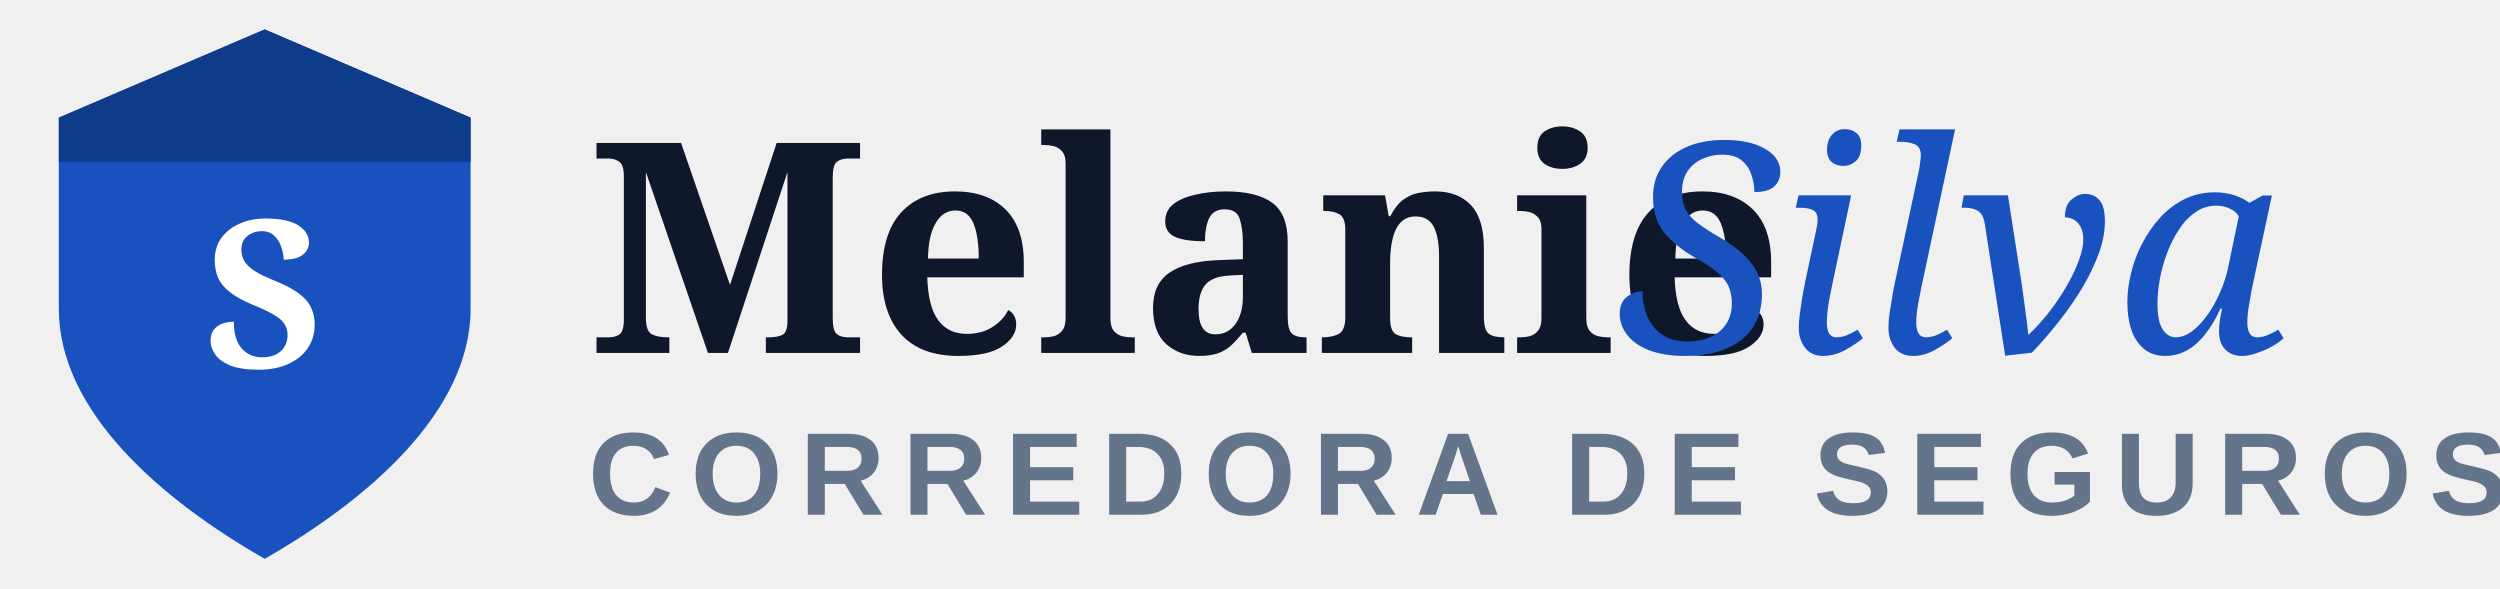
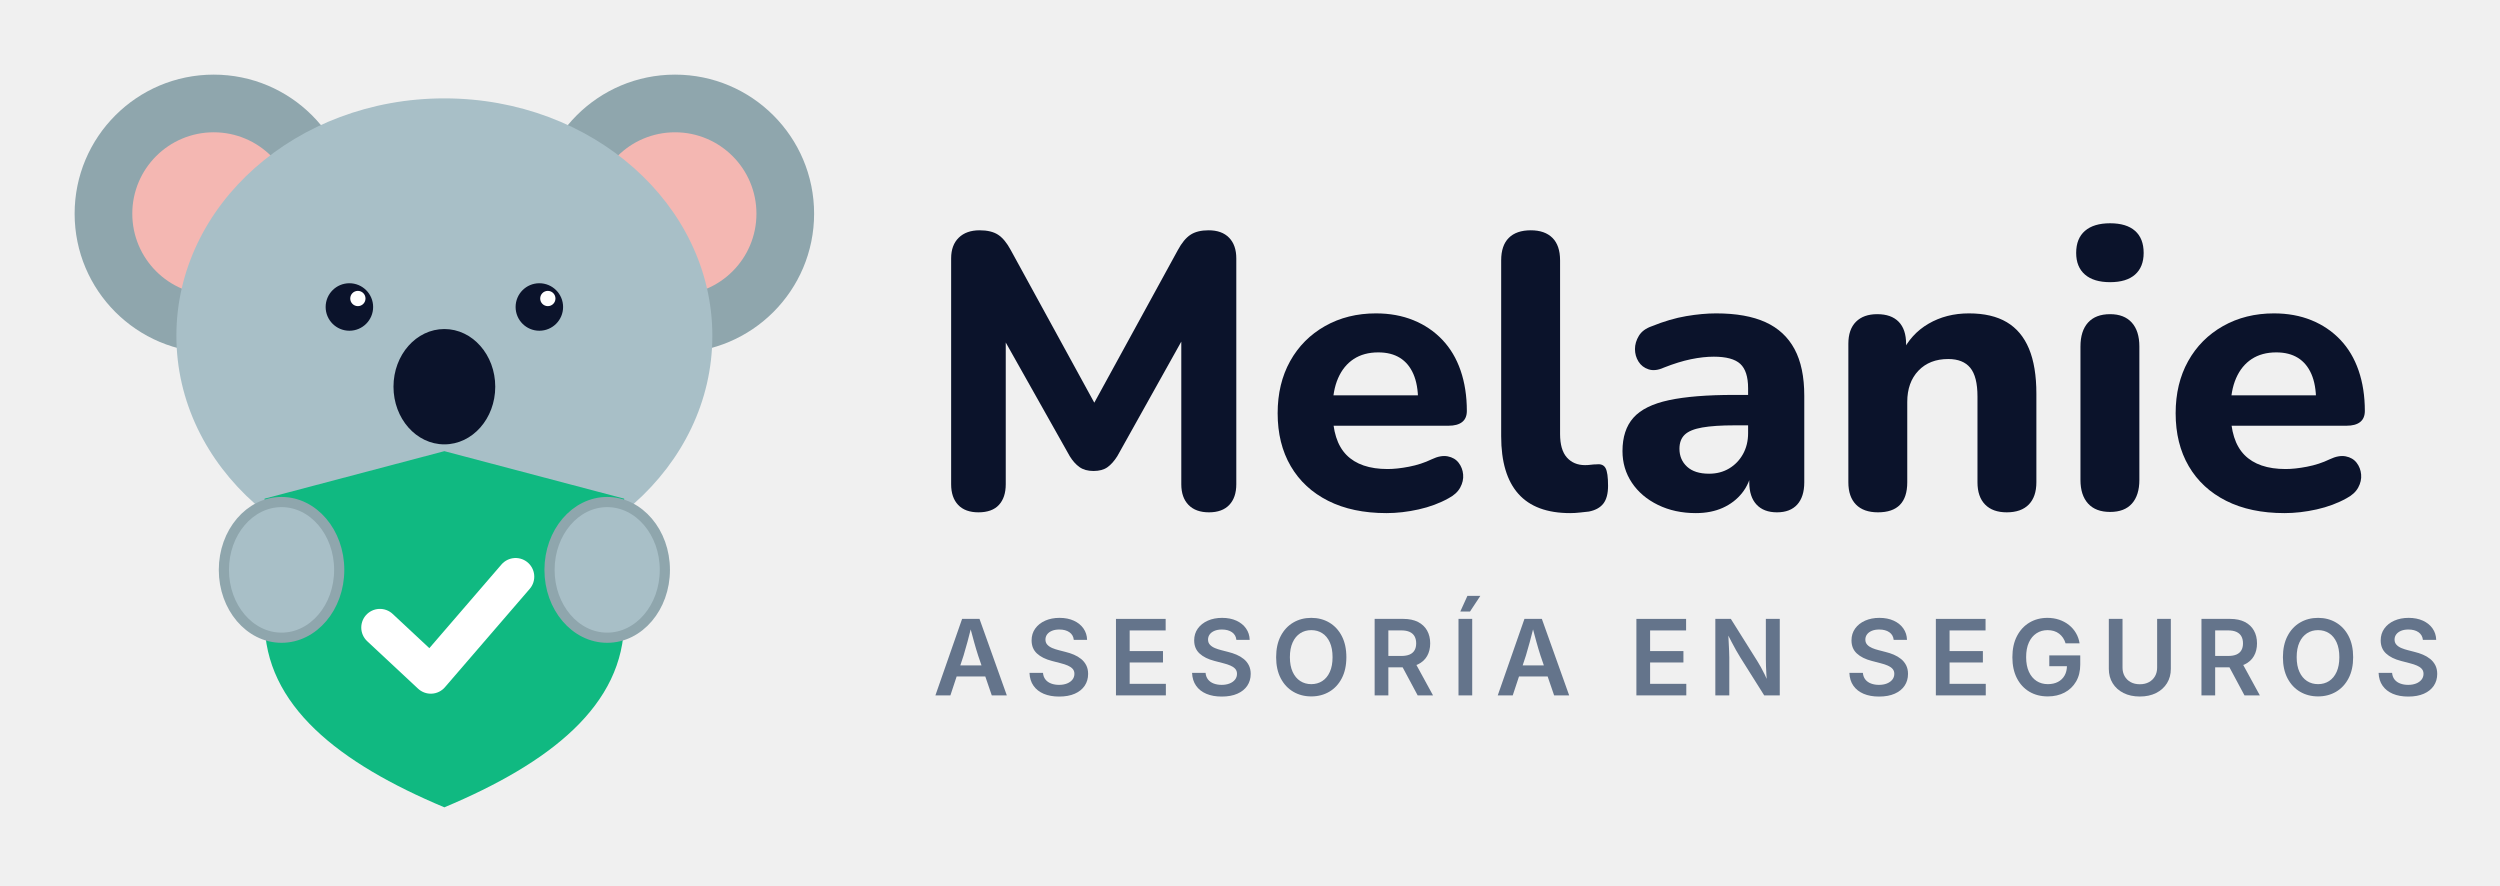
- <svg xmlns="http://www.w3.org/2000/svg" width="170" height="40" viewBox="0 0 170 40" role="img" aria-label="Melanie Silva — Corredora de Seguros">
-   <g>
-     <path d="M4 8 L18 2 L32 8 L32 21 C32 28 25 34 18 38 C11 34 4 28 4 21 Z" fill="#1952BE" />
-     <path d="M4 8 L18 2 L32 8 L32 11 L4 11 Z" fill="#0F3C8A" />
-     <text x="18" y="25" font-family="Georgia, serif" font-size="14" font-weight="700" fill="#FFFFFF" text-anchor="middle">S</text>
+ <svg xmlns="http://www.w3.org/2000/svg" viewBox="0 0 1474 522" width="1474" height="522">
+   <g transform="translate(6,-24)">
+     <g>
+       <circle cx="120" cy="150" r="82" fill="#8FA6AD" />
+       <circle cx="120" cy="150" r="48" fill="#F4B7B2" />
+       <circle cx="392" cy="150" r="82" fill="#8FA6AD" />
+       <circle cx="392" cy="150" r="48" fill="#F4B7B2" />
+       <ellipse cx="256" cy="222" rx="158" ry="140" fill="#A8BFC7" />
+       <circle cx="200" cy="205" r="14" fill="#0B132B" />
+       <circle cx="312" cy="205" r="14" fill="#0B132B" />
+       <circle cx="205" cy="200" r="4.5" fill="#FFFFFF" />
+       <circle cx="317" cy="200" r="4.5" fill="#FFFFFF" />
+       <ellipse cx="256" cy="252" rx="30" ry="34" fill="#0B132B" />
+       <path d="M150 318 L256 290 L362 318 V390 C362 440 318 474 256 500 C194 474 150 440 150 390 Z" fill="#10B981" stroke="#FFFFFF" stroke-width="0" />
+       <path d="M218 394 L248 422 L298 364" fill="none" stroke="#FFFFFF" stroke-width="22" stroke-linecap="round" stroke-linejoin="round" />
+       <ellipse cx="160" cy="360" rx="34" ry="40" fill="#A8BFC7" stroke="#8FA6AD" stroke-width="6" />
+       <ellipse cx="352" cy="360" rx="34" ry="40" fill="#A8BFC7" stroke="#8FA6AD" stroke-width="6" />
+     </g>
  </g>
-   <text x="40" y="24" font-family="Georgia, serif" font-size="20" font-weight="700" fill="#0F172A">Melanie</text>
-   <text x="110" y="24" font-family="Georgia, serif" font-size="20" font-weight="500" font-style="italic" fill="#1952BE">Silva</text>
-   <text x="40" y="35" font-family="Arial, sans-serif" font-size="8" font-weight="600" letter-spacing="1.2" fill="#64748B">CORREDORA DE SEGUROS · SBS J-0941</text>
+   <g fill="#0B132B" transform="translate(544,300)">
+     <path transform="translate(0.00,0) scale(0.23,-0.23)" d="M143 -9Q109 -9 91.0 10.0Q73 29 73 63V642Q73 676 92.5 695.0Q112 714 146 714Q176 714 193.5 702.5Q211 691 226 663L457 241H423L654 663Q669 691 686.5 702.5Q704 714 733 714Q767 714 785.5 695.0Q804 676 804 642V63Q804 29 786.0 10.0Q768 -9 734 -9Q700 -9 681.5 10.0Q663 29 663 63V468H685L499 135Q487 116 473.5 106.5Q460 97 438 97Q416 97 402.0 107.0Q388 117 377 135L189 469H213V63Q213 29 195.5 10.0Q178 -9 143 -9Z" />
+     <path transform="translate(201.48,0) scale(0.23,-0.23)" d="M313 -11Q226 -11 163.5 20.5Q101 52 67.5 109.5Q34 167 34 245Q34 321 66.0 378.5Q98 436 155.5 468.5Q213 501 286 501Q339 501 382.0 483.5Q425 466 456.0 433.5Q487 401 503.0 354.5Q519 308 519 251Q519 232 507.0 222.5Q495 213 472 213H158V291H410L394 277Q394 318 382.0 345.5Q370 373 347.5 387.0Q325 401 292 401Q255 401 229.0 384.0Q203 367 189.0 335.0Q175 303 175 258V250Q175 174 210.5 138.0Q246 102 316 102Q340 102 371.0 108.0Q402 114 429 127Q452 138 470.0 134.5Q488 131 498.0 118.0Q508 105 509.5 88.0Q511 71 502.0 54.5Q493 38 472 27Q438 8 395.5 -1.5Q353 -11 313 -11Z" />
+     <path transform="translate(327.75,0) scale(0.23,-0.23)" d="M235 -11Q146 -11 102.0 38.5Q58 88 58 186V637Q58 675 77.5 694.5Q97 714 134 714Q170 714 189.5 694.5Q209 675 209 637V192Q209 151 226.5 131.5Q244 112 273 112Q281 112 288.0 113.0Q295 114 303 114Q319 116 325.5 104.5Q332 93 332 59Q332 29 320.0 13.5Q308 -2 283 -7Q273 -8 260.0 -9.5Q247 -11 235 -11Z" />
+     <path transform="translate(404.34,0) scale(0.23,-0.23)" d="M224 -11Q170 -11 127.0 10.0Q84 31 60.0 67.0Q36 103 36 148Q36 202 64.0 233.5Q92 265 155.0 278.5Q218 292 322 292H375V214H323Q272 214 240.5 208.5Q209 203 195.5 190.0Q182 177 182 154Q182 126 201.5 108.0Q221 90 258 90Q287 90 309.5 103.5Q332 117 345.0 140.5Q358 164 358 194V309Q358 353 338.0 371.5Q318 390 270 390Q243 390 211.5 383.5Q180 377 142 362Q120 352 103.0 357.5Q86 363 77.0 377.5Q68 392 68.0 409.5Q68 427 78.0 443.5Q88 460 111 468Q158 487 199.5 494.0Q241 501 276 501Q353 501 402.5 478.5Q452 456 477.0 409.5Q502 363 502 290V68Q502 31 484.0 11.0Q466 -9 432 -9Q398 -9 379.5 11.0Q361 31 361 68V105L368 99Q362 65 342.5 40.5Q323 16 293.0 2.5Q263 -11 224 -11Z" />
+     <path transform="translate(532.45,0) scale(0.23,-0.23)" d="M134 -9Q97 -9 77.5 11.0Q58 31 58 68V423Q58 460 77.5 479.5Q97 499 132 499Q168 499 187.0 479.5Q206 460 206 423V366L195 399Q218 448 263.5 474.5Q309 501 367 501Q426 501 464.0 478.5Q502 456 521.0 410.5Q540 365 540 295V68Q540 31 520.5 11.0Q501 -9 464 -9Q428 -9 408.5 11.0Q389 31 389 68V288Q389 339 370.5 361.5Q352 384 314 384Q266 384 237.5 354.0Q209 324 209 274V68Q209 -9 134 -9Z" />
+     <path transform="translate(669.30,0) scale(0.23,-0.23)" d="M134 -8Q97 -8 77.5 13.5Q58 35 58 74V416Q58 456 77.5 477.5Q97 499 134 499Q170 499 189.5 477.5Q209 456 209 416V74Q209 35 190.0 13.5Q171 -8 134 -8ZM134 581Q92 581 69.5 600.5Q47 620 47 656Q47 693 69.5 712.5Q92 732 134 732Q176 732 198.0 712.5Q220 693 220 656Q220 620 198.0 600.5Q176 581 134 581Z" />
+     <path transform="translate(730.94,0) scale(0.23,-0.23)" d="M313 -11Q226 -11 163.5 20.5Q101 52 67.5 109.5Q34 167 34 245Q34 321 66.0 378.5Q98 436 155.5 468.5Q213 501 286 501Q339 501 382.0 483.5Q425 466 456.0 433.5Q487 401 503.0 354.5Q519 308 519 251Q519 232 507.0 222.5Q495 213 472 213H158V291H410L394 277Q394 318 382.0 345.5Q370 373 347.5 387.0Q325 401 292 401Q255 401 229.0 384.0Q203 367 189.0 335.0Q175 303 175 258V250Q175 174 210.5 138.0Q246 102 316 102Q340 102 371.0 108.0Q402 114 429 127Q452 138 470.0 134.5Q488 131 498.0 118.0Q508 105 509.5 88.0Q511 71 502.0 54.5Q493 38 472 27Q438 8 395.5 -1.5Q353 -11 313 -11Z" />
+   </g>
+   <g fill="#64748B" transform="translate(550,410)">
+     <path transform="translate(0.00,0) scale(0.03027,-0.03027)" d="M50 0 570 1490H909L1441 0H1148L883 774Q844 894 802.0 1045.5Q760 1197 709 1390H765Q715 1195 674.5 1042.5Q634 890 598 774L342 0ZM353 369V584H1138V369Z" />
+     <path transform="translate(54.11,0) scale(0.03027,-0.03027)" d="M673 -23Q500 -23 372.5 31.0Q245 85 173.0 188.0Q101 291 95 438H358Q365 360 407.0 308.0Q449 256 518.0 230.5Q587 205 671 205Q759 205 826.5 232.0Q894 259 932.0 307.5Q970 356 970 420Q970 478 936.5 516.0Q903 554 842.5 580.5Q782 607 701 627L532 671Q345 719 240.5 816.0Q136 913 136 1071Q136 1203 207.0 1302.0Q278 1401 401.0 1455.5Q524 1510 680 1510Q839 1510 959.0 1455.0Q1079 1400 1146.5 1303.0Q1214 1206 1217 1082H958Q948 1178 872.5 1230.5Q797 1283 676 1283Q592 1283 531.5 1257.5Q471 1232 438.5 1188.0Q406 1144 406 1087Q406 1025 444.5 985.0Q483 945 541.5 921.0Q600 897 660 882L799 846Q882 826 960.0 793.0Q1038 760 1100.5 709.5Q1163 659 1200.0 587.0Q1237 515 1237 418Q1237 287 1170.0 187.5Q1103 88 977.0 32.5Q851 -23 673 -23Z" />
+     <path transform="translate(103.43,0) scale(0.03027,-0.03027)" d="M150 0V1490H1118V1265H417V863H1066V641H417V225H1122V0Z" />
+     <path transform="translate(149.97,0) scale(0.03027,-0.03027)" d="M673 -23Q500 -23 372.5 31.0Q245 85 173.0 188.0Q101 291 95 438H358Q365 360 407.0 308.0Q449 256 518.0 230.5Q587 205 671 205Q759 205 826.5 232.0Q894 259 932.0 307.5Q970 356 970 420Q970 478 936.5 516.0Q903 554 842.5 580.5Q782 607 701 627L532 671Q345 719 240.5 816.0Q136 913 136 1071Q136 1203 207.0 1302.0Q278 1401 401.0 1455.5Q524 1510 680 1510Q839 1510 959.0 1455.0Q1079 1400 1146.5 1303.0Q1214 1206 1217 1082H958Q948 1178 872.5 1230.5Q797 1283 676 1283Q592 1283 531.5 1257.5Q471 1232 438.5 1188.0Q406 1144 406 1087Q406 1025 444.5 985.0Q483 945 541.5 921.0Q600 897 660 882L799 846Q882 826 960.0 793.0Q1038 760 1100.5 709.5Q1163 659 1200.0 587.0Q1237 515 1237 418Q1237 287 1170.0 187.5Q1103 88 977.0 32.5Q851 -23 673 -23Z" />
+     <path transform="translate(199.29,0) scale(0.03027,-0.03027)" d="M788 -20Q592 -20 437.0 71.0Q282 162 192.5 333.0Q103 504 103 744Q103 985 192.5 1156.5Q282 1328 437.0 1419.0Q592 1510 788 1510Q983 1510 1137.5 1419.0Q1292 1328 1381.5 1156.5Q1471 985 1471 744Q1471 504 1381.5 332.5Q1292 161 1137.5 70.5Q983 -20 788 -20ZM788 219Q909 219 1002.5 279.5Q1096 340 1149.0 457.5Q1202 575 1202 744Q1202 915 1149.0 1032.5Q1096 1150 1002.5 1210.5Q909 1271 788 1271Q666 1271 572.0 1210.0Q478 1149 424.5 1031.5Q371 914 371 744Q371 575 424.5 458.0Q478 341 572.0 280.0Q666 219 788 219Z" />
+     <path transform="translate(255.95,0) scale(0.03027,-0.03027)" d="M150 0V1490H707Q878 1490 995.0 1430.0Q1112 1370 1172.0 1262.5Q1232 1155 1232 1013Q1232 871 1171.5 766.0Q1111 661 993.0 604.0Q875 547 703 547H305V768H668Q769 768 833.0 796.5Q897 825 928.0 880.0Q959 935 959 1013Q959 1093 928.0 1149.5Q897 1206 832.5 1236.0Q768 1266 666 1266H417V0ZM988 0 626 676H918L1287 0Z" />
+     <path transform="translate(305.39,0) scale(0.03027,-0.03027)" d="M417 1490V0H150V1490ZM185 1633 324 1939H576L374 1633Z" />
+     <path transform="translate(331.56,0) scale(0.03027,-0.03027)" d="M50 0 570 1490H909L1441 0H1148L883 774Q844 894 802.0 1045.5Q760 1197 709 1390H765Q715 1195 674.5 1042.5Q634 890 598 774L342 0ZM353 369V584H1138V369Z" />
+     <path transform="translate(410.28,0) scale(0.03027,-0.03027)" d="M150 0V1490H1118V1265H417V863H1066V641H417V225H1122V0Z" />
+     <path transform="translate(456.82,0) scale(0.03027,-0.03027)" d="M150 0V1490H452L967 669Q999 618 1035.0 553.5Q1071 489 1110.0 409.5Q1149 330 1187 233H1157Q1150 317 1144.5 405.5Q1139 494 1136.5 573.5Q1134 653 1134 708V1490H1405V0H1102L637 739Q593 810 554.0 879.0Q515 948 470.0 1035.0Q425 1122 361 1245H399Q405 1136 410.0 1038.5Q415 941 418.5 864.0Q422 787 422 740V0Z" />
+     <path transform="translate(537.52,0) scale(0.03027,-0.03027)" d="M673 -23Q500 -23 372.5 31.0Q245 85 173.0 188.0Q101 291 95 438H358Q365 360 407.0 308.0Q449 256 518.0 230.5Q587 205 671 205Q759 205 826.5 232.0Q894 259 932.0 307.5Q970 356 970 420Q970 478 936.5 516.0Q903 554 842.5 580.5Q782 607 701 627L532 671Q345 719 240.5 816.0Q136 913 136 1071Q136 1203 207.0 1302.0Q278 1401 401.0 1455.5Q524 1510 680 1510Q839 1510 959.0 1455.0Q1079 1400 1146.5 1303.0Q1214 1206 1217 1082H958Q948 1178 872.5 1230.5Q797 1283 676 1283Q592 1283 531.5 1257.5Q471 1232 438.5 1188.0Q406 1144 406 1087Q406 1025 444.5 985.0Q483 945 541.5 921.0Q600 897 660 882L799 846Q882 826 960.0 793.0Q1038 760 1100.5 709.5Q1163 659 1200.0 587.0Q1237 515 1237 418Q1237 287 1170.0 187.5Q1103 88 977.0 32.5Q851 -23 673 -23Z" />
+     <path transform="translate(586.84,0) scale(0.03027,-0.03027)" d="M150 0V1490H1118V1265H417V863H1066V641H417V225H1122V0Z" />
+     <path transform="translate(633.38,0) scale(0.03027,-0.03027)" d="M793 -20Q587 -20 432.0 73.0Q277 166 190.0 337.0Q103 508 103 743Q103 984 192.5 1155.5Q282 1327 436.0 1418.5Q590 1510 785 1510Q908 1510 1014.5 1474.0Q1121 1438 1204.5 1371.5Q1288 1305 1341.5 1214.0Q1395 1123 1412 1014H1139Q1121 1074 1089.5 1121.0Q1058 1168 1013.5 1202.0Q969 1236 912.5 1253.5Q856 1271 788 1271Q668 1271 573.5 1210.0Q479 1149 425.0 1032.0Q371 915 371 745Q371 577 425.0 459.5Q479 342 574.0 280.5Q669 219 794 219Q908 219 991.5 263.0Q1075 307 1120.5 388.0Q1166 469 1166 579L1227 569H822V779H1425V600Q1425 409 1343.5 269.5Q1262 130 1119.5 55.0Q977 -20 793 -20Z" />
+     <path transform="translate(688.82,0) scale(0.03027,-0.03027)" d="M754 -22Q572 -22 436.0 46.5Q300 115 225.0 236.5Q150 358 150 517V1490H417V539Q417 446 458.5 373.0Q500 300 575.5 258.5Q651 217 754 217Q857 217 932.5 258.5Q1008 300 1049.5 373.0Q1091 446 1091 539V1490H1358V517Q1358 358 1282.5 236.5Q1207 115 1071.5 46.5Q936 -22 754 -22Z" />
+     <path transform="translate(743.44,0) scale(0.03027,-0.03027)" d="M150 0V1490H707Q878 1490 995.0 1430.0Q1112 1370 1172.0 1262.5Q1232 1155 1232 1013Q1232 871 1171.5 766.0Q1111 661 993.0 604.0Q875 547 703 547H305V768H668Q769 768 833.0 796.5Q897 825 928.0 880.0Q959 935 959 1013Q959 1093 928.0 1149.5Q897 1206 832.5 1236.0Q768 1266 666 1266H417V0ZM988 0 626 676H918L1287 0Z" />
+     <path transform="translate(792.89,0) scale(0.03027,-0.03027)" d="M788 -20Q592 -20 437.0 71.0Q282 162 192.5 333.0Q103 504 103 744Q103 985 192.5 1156.5Q282 1328 437.0 1419.0Q592 1510 788 1510Q983 1510 1137.5 1419.0Q1292 1328 1381.5 1156.5Q1471 985 1471 744Q1471 504 1381.5 332.5Q1292 161 1137.5 70.5Q983 -20 788 -20ZM788 219Q909 219 1002.5 279.5Q1096 340 1149.0 457.5Q1202 575 1202 744Q1202 915 1149.0 1032.5Q1096 1150 1002.5 1210.5Q909 1271 788 1271Q666 1271 572.0 1210.0Q478 1149 424.5 1031.5Q371 914 371 744Q371 575 424.5 458.0Q478 341 572.0 280.0Q666 219 788 219Z" />
+     <path transform="translate(849.54,0) scale(0.03027,-0.03027)" d="M673 -23Q500 -23 372.5 31.0Q245 85 173.0 188.0Q101 291 95 438H358Q365 360 407.0 308.0Q449 256 518.0 230.5Q587 205 671 205Q759 205 826.5 232.0Q894 259 932.0 307.5Q970 356 970 420Q970 478 936.5 516.0Q903 554 842.5 580.5Q782 607 701 627L532 671Q345 719 240.5 816.0Q136 913 136 1071Q136 1203 207.0 1302.0Q278 1401 401.0 1455.5Q524 1510 680 1510Q839 1510 959.0 1455.0Q1079 1400 1146.5 1303.0Q1214 1206 1217 1082H958Q948 1178 872.5 1230.5Q797 1283 676 1283Q592 1283 531.5 1257.5Q471 1232 438.5 1188.0Q406 1144 406 1087Q406 1025 444.5 985.0Q483 945 541.5 921.0Q600 897 660 882L799 846Q882 826 960.0 793.0Q1038 760 1100.5 709.5Q1163 659 1200.0 587.0Q1237 515 1237 418Q1237 287 1170.0 187.5Q1103 88 977.0 32.5Q851 -23 673 -23Z" />
+   </g>
</svg>
